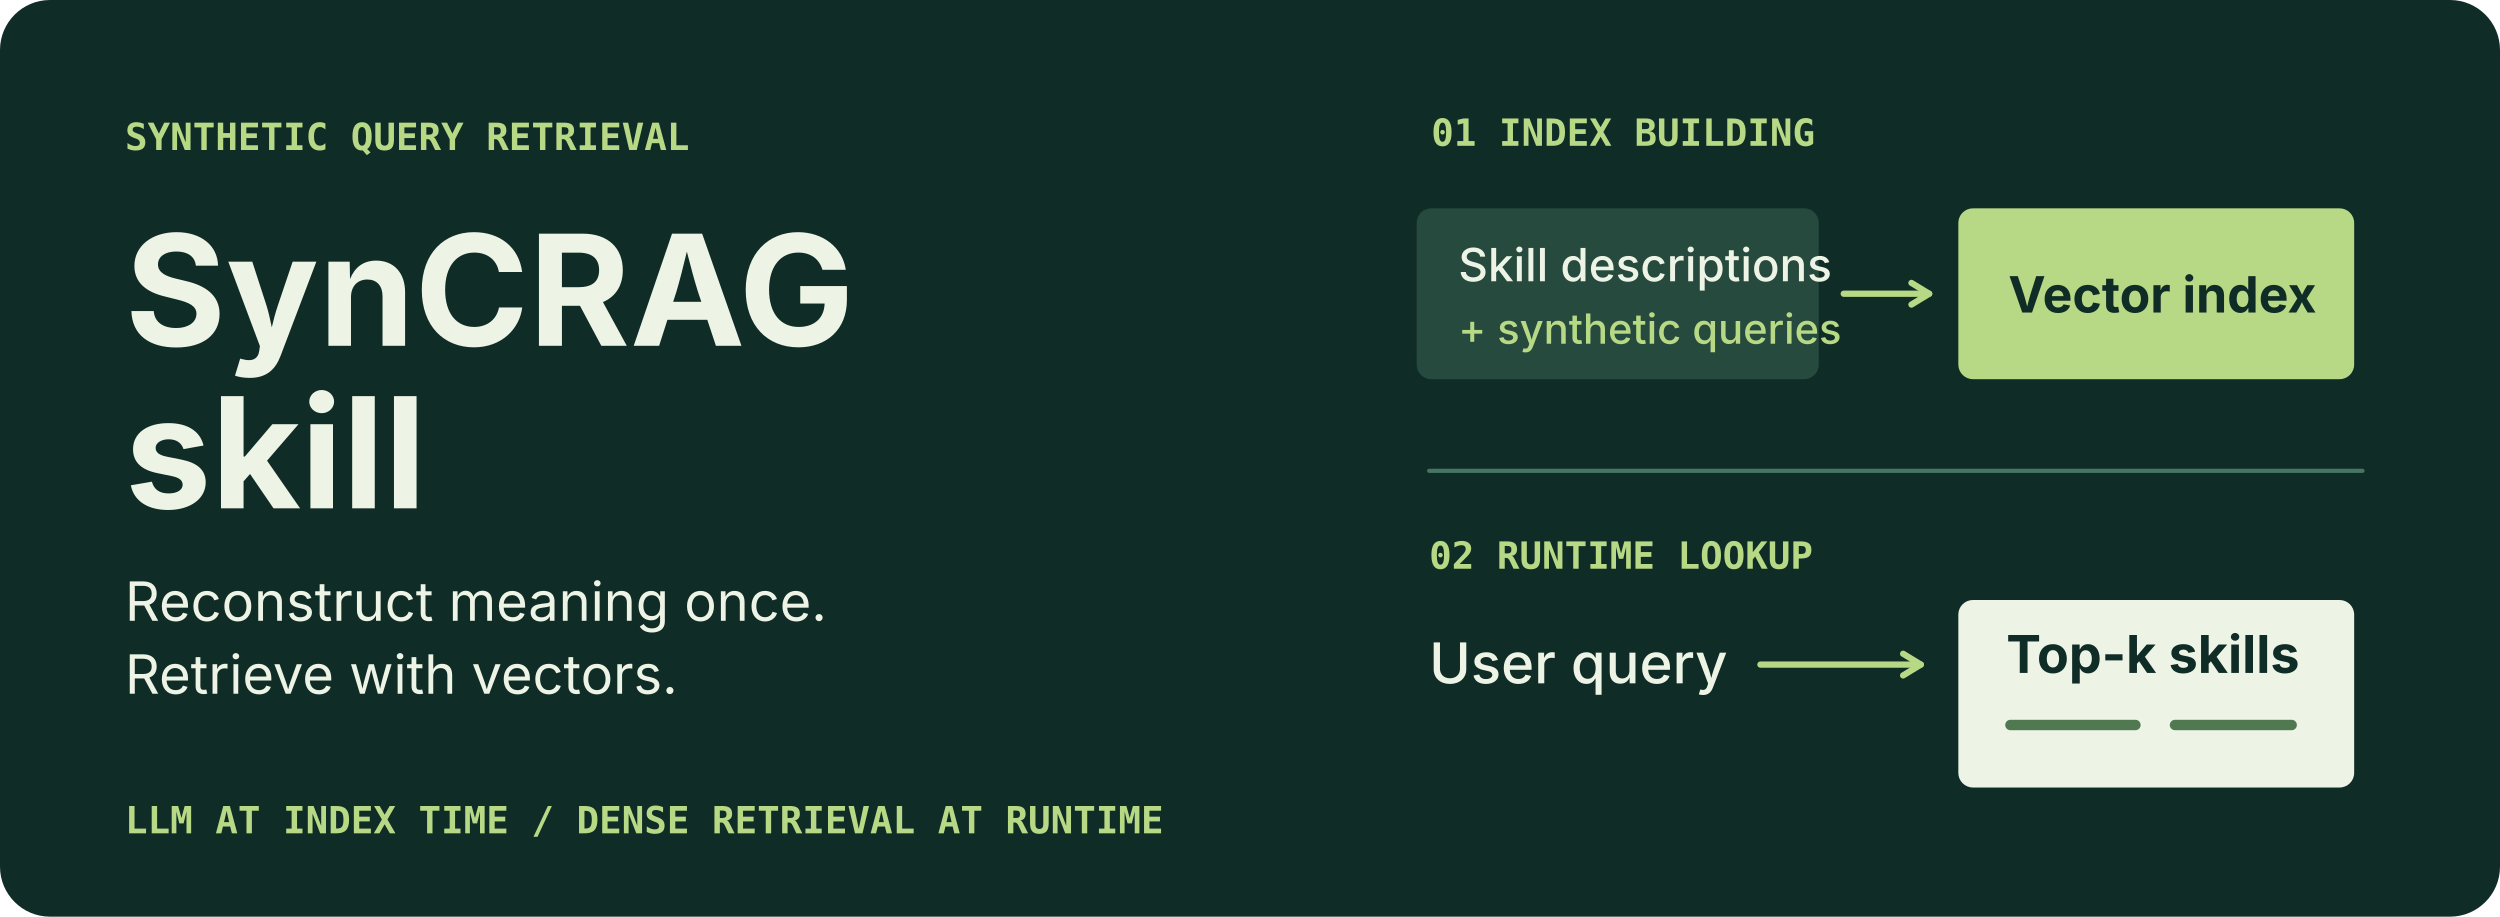
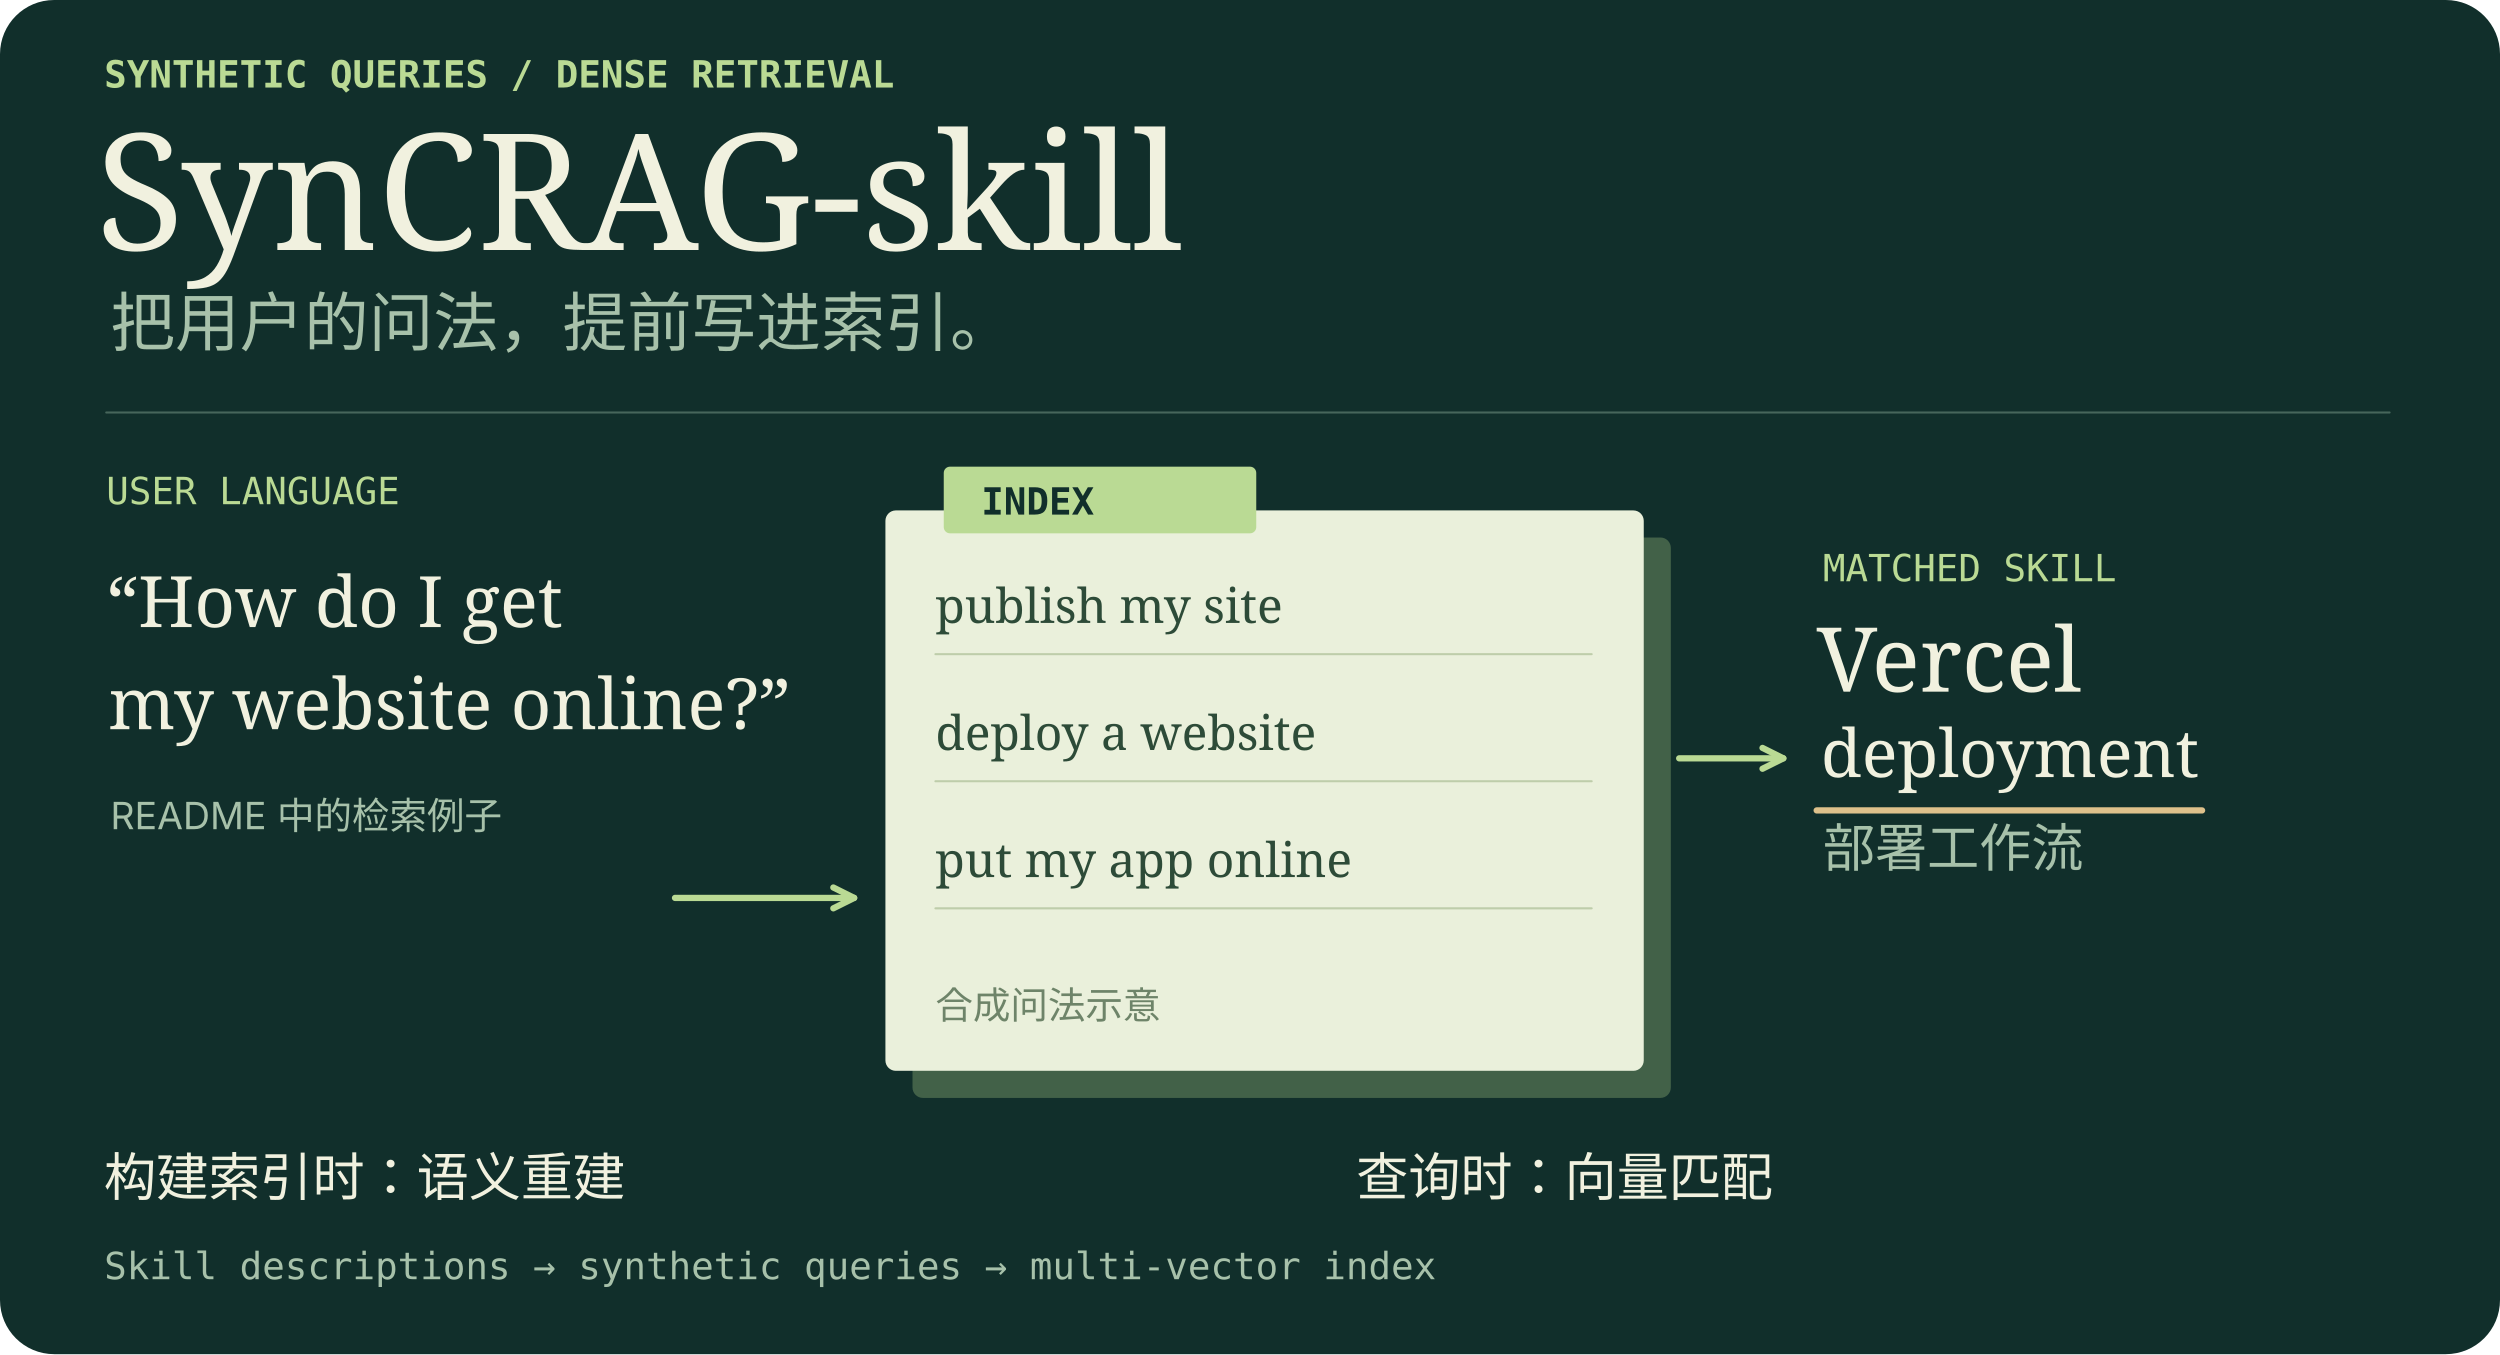
- <svg xmlns="http://www.w3.org/2000/svg" width="1200" height="440" viewBox="0 0 1200 440" role="img" aria-labelledby="title desc">
+ <svg xmlns="http://www.w3.org/2000/svg" width="1200" height="650" viewBox="0 0 1200 650" role="img" aria-labelledby="title desc">
  <defs>
-     <clipPath id="frame">
-       <rect width="1200" height="440" rx="24" />
+     <clipPath id="canvas">
+       <rect width="1200" height="650" rx="26" />
    </clipPath>
  </defs>
-   <g clip-path="url(#frame)">
-     <rect x="0" y="0" width="1200" height="440" rx="24" fill="#102c27" />
-     <text x="60" y="72" font-family="'SFMono-Regular',Menlo,monospace" font-size="18" font-weight="600" fill="#b7d985" text-anchor="start">SYNTHETIC QUERY RETRIEVAL</text>
-     <text x="60" y="166" font-family="-apple-system,BlinkMacSystemFont,'Segoe UI','PingFang SC',sans-serif" font-size="74" font-weight="700" fill="#edf4e6" text-anchor="start">SynCRAG</text>
-     <text x="60" y="244" font-family="-apple-system,BlinkMacSystemFont,'Segoe UI','PingFang SC',sans-serif" font-size="74" font-weight="700" fill="#edf4e6" text-anchor="start">skill</text>
-     <text x="60" y="298" font-family="-apple-system,BlinkMacSystemFont,'Segoe UI','PingFang SC',sans-serif" font-size="26" font-weight="400" fill="#edf4e6" text-anchor="start">Reconstruct meaning once.</text>
-     <text x="60" y="333" font-family="-apple-system,BlinkMacSystemFont,'Segoe UI','PingFang SC',sans-serif" font-size="26" font-weight="400" fill="#edf4e6" text-anchor="start">Retrieve with vectors.</text>
-     <text x="60" y="400" font-family="'SFMono-Regular',Menlo,monospace" font-size="18" font-weight="600" fill="#b7d985" text-anchor="start">LLM AT INDEX TIME  /  DENSE RETRIEVAL AT RUNTIME</text>
-     <path d="M686 226H1134" fill="none" stroke="#467564" stroke-width="2" stroke-linecap="round" stroke-linejoin="round" />
-     <text x="687" y="70" font-family="'SFMono-Regular',Menlo,monospace" font-size="18" font-weight="600" fill="#b7d985" text-anchor="start">01  INDEX BUILDING</text>
-     <g id="index">
-       <rect x="680" y="100" width="193" height="82" rx="7" fill="#264a3d" />
-       <text x="700" y="135" font-family="-apple-system,BlinkMacSystemFont,'Segoe UI','PingFang SC',sans-serif" font-size="22" font-weight="500" fill="#edf4e6" text-anchor="start">Skill descriptions</text>
-       <text x="700" y="165" font-family="-apple-system,BlinkMacSystemFont,'Segoe UI','PingFang SC',sans-serif" font-size="20" font-weight="500" fill="#b7d985" text-anchor="start">+ synthetic queries</text>
-       <path d="M885 141 L926 141" fill="none" stroke="#b7d985" stroke-width="3" stroke-linecap="round" stroke-linejoin="round" />
-       <path d="M917.5 146.2 L926 141 L917.5 135.8" fill="none" stroke="#b7d985" stroke-width="3" stroke-linecap="round" stroke-linejoin="round" />
-       <rect x="940" y="100" width="190" height="82" rx="7" fill="#b7d985" />
-       <text x="964" y="150" font-family="-apple-system,BlinkMacSystemFont,'Segoe UI','PingFang SC',sans-serif" font-size="24" font-weight="650" fill="#102c27" text-anchor="start">Vector index</text>
-     </g>
-     <text x="686" y="273" font-family="'SFMono-Regular',Menlo,monospace" font-size="18" font-weight="600" fill="#b7d985" text-anchor="start">02  RUNTIME LOOKUP</text>
-     <g id="query">
-       <text x="686" y="328" font-family="-apple-system,BlinkMacSystemFont,'Segoe UI','PingFang SC',sans-serif" font-size="27" font-weight="500" fill="#edf4e6" text-anchor="start">User query</text>
-       <path d="M845 319 L922 319" fill="none" stroke="#b7d985" stroke-width="3" stroke-linecap="round" stroke-linejoin="round" />
-       <path d="M913.5 324.2 L922 319 L913.5 313.8" fill="none" stroke="#b7d985" stroke-width="3" stroke-linecap="round" stroke-linejoin="round" />
-     </g>
-     <g id="ranked-skills">
-       <rect x="940" y="288" width="190" height="90" rx="7" fill="#edf4e6" />
-       <text x="963" y="323" font-family="-apple-system,BlinkMacSystemFont,'Segoe UI','PingFang SC',sans-serif" font-size="25" font-weight="650" fill="#102c27" text-anchor="start">Top-k skills</text>
-       <path d="M965 348H1025M1044 348H1100" fill="none" stroke="#507951" stroke-width="5" stroke-linecap="round" stroke-linejoin="round" />
+   <g clip-path="url(#canvas)">
+     <rect x="0" y="0" width="1200" height="650" rx="0" fill="#112F2B" />
+     <text x="50" y="42" font-family="Menlo, Consolas, monospace" font-size="18" font-weight="600" fill="#BADA94">SYNTHETIC QUERIES / DENSE RETRIEVAL</text>
+     <text x="46" y="120" font-family="Georgia, Songti SC, serif" font-size="78" font-weight="500" fill="#F1F1DF">SynCRAG-skill</text>
+     <text x="53" y="166" font-family="-apple-system, BlinkMacSystemFont, PingFang SC, Hiragino Sans, sans-serif" font-size="31" font-weight="400" fill="#A7C1AA">把用户的问法，提前写进索引。</text>
+     <path d="M51 198 H1147" fill="none" stroke="#47665B" stroke-width="1" stroke-linecap="round" stroke-linejoin="round" />
+     <text x="51" y="242" font-family="Menlo, Consolas, monospace" font-size="18" font-weight="500" fill="#BADA94">USER LANGUAGE</text>
+     <text x="51" y="301" font-family="Georgia, Songti SC, serif" font-size="34" font-weight="400" fill="#F1F1DF">“How do I get</text>
+     <text x="52" y="350" font-family="Georgia, Songti SC, serif" font-size="34" font-weight="400" fill="#F1F1DF">my website online?”</text>
+     <text x="53" y="398" font-family="-apple-system, BlinkMacSystemFont, PingFang SC, Hiragino Sans, sans-serif" font-size="18" font-weight="400" fill="#A7C1AA">README 中的检索例子</text>
+     <rect x="438" y="258" width="364" height="269" rx="5" fill="#426148" />
+     <rect x="425" y="245" width="364" height="269" rx="5" fill="#EAF0DB" />
+     <rect x="453" y="224" width="150" height="32" rx="3" fill="#BADA94" />
+     <text x="471" y="247" font-family="Menlo, Consolas, monospace" font-size="18" font-weight="600" fill="#112F2B">INDEX</text>
+     <text x="449" y="299" font-family="Georgia, Songti SC, serif" font-size="23" font-weight="400" fill="#2D4B38">publish my site</text>
+     <path d="M449 314 H764" fill="none" stroke="#BECDAA" stroke-width="1" stroke-linecap="round" stroke-linejoin="round" />
+     <text x="449" y="360" font-family="Georgia, Songti SC, serif" font-size="23" font-weight="400" fill="#2D4B38">deploy a website</text>
+     <path d="M449 375 H764" fill="none" stroke="#BECDAA" stroke-width="1" stroke-linecap="round" stroke-linejoin="round" />
+     <text x="449" y="421" font-family="Georgia, Songti SC, serif" font-size="23" font-weight="400" fill="#2D4B38">put my app online</text>
+     <path d="M449 436 H764" fill="none" stroke="#BECDAA" stroke-width="1" stroke-linecap="round" stroke-linejoin="round" />
+     <text x="449" y="489" font-family="-apple-system, BlinkMacSystemFont, PingFang SC, Hiragino Sans, sans-serif" font-size="18" font-weight="400" fill="#6E8469">合成问法示意</text>
+     <text x="875" y="279" font-family="Menlo, Consolas, monospace" font-size="18" font-weight="500" fill="#BADA94">MATCHED SKILL</text>
+     <text x="872" y="332" font-family="Georgia, Songti SC, serif" font-size="43" font-weight="500" fill="#F1F1DF">Vercel</text>
+     <text x="874" y="373" font-family="Georgia, Songti SC, serif" font-size="32" font-weight="400" fill="#F1F1DF">deployment</text>
+     <text x="875" y="416" font-family="-apple-system, BlinkMacSystemFont, PingFang SC, Hiragino Sans, sans-serif" font-size="25" font-weight="400" fill="#A7C1AA">部署工作流</text>
+     <text x="50" y="574" font-family="-apple-system, BlinkMacSystemFont, PingFang SC, Hiragino Sans, sans-serif" font-size="25" font-weight="400" fill="#F1F1DF">构建索引时：语义重建</text>
+     <text x="651" y="574" font-family="-apple-system, BlinkMacSystemFont, PingFang SC, Hiragino Sans, sans-serif" font-size="25" font-weight="400" fill="#F1F1DF">查询时：向量匹配</text>
+     <text x="50" y="614" font-family="Menlo, Consolas, monospace" font-size="18" font-weight="400" fill="#A7C1AA">Skill descriptions → synthetic queries → multi-vector index</text>
+     <g id="semantic-match">
+       <path d="M324 431 L410 431" fill="none" stroke="#BADA94" stroke-width="3" stroke-linecap="round" stroke-linejoin="round" />
+       <g transform="translate(410 431) rotate(0.0)">
+         <path d="M-10 -5 L0 0 L-10 5" fill="none" stroke="#BADA94" stroke-width="3" stroke-linecap="round" stroke-linejoin="round" />
+       </g>
+       <path d="M806 364 L856 364" fill="none" stroke="#BADA94" stroke-width="3" stroke-linecap="round" stroke-linejoin="round" />
+       <g transform="translate(856 364) rotate(0.0)">
+         <path d="M-10 -5 L0 0 L-10 5" fill="none" stroke="#BADA94" stroke-width="3" stroke-linecap="round" stroke-linejoin="round" />
+       </g>
+       <path d="M872 389 H1057" fill="none" stroke="#DEC18B" stroke-width="3" stroke-linecap="round" stroke-linejoin="round" />
    </g>
  </g>
</svg>
